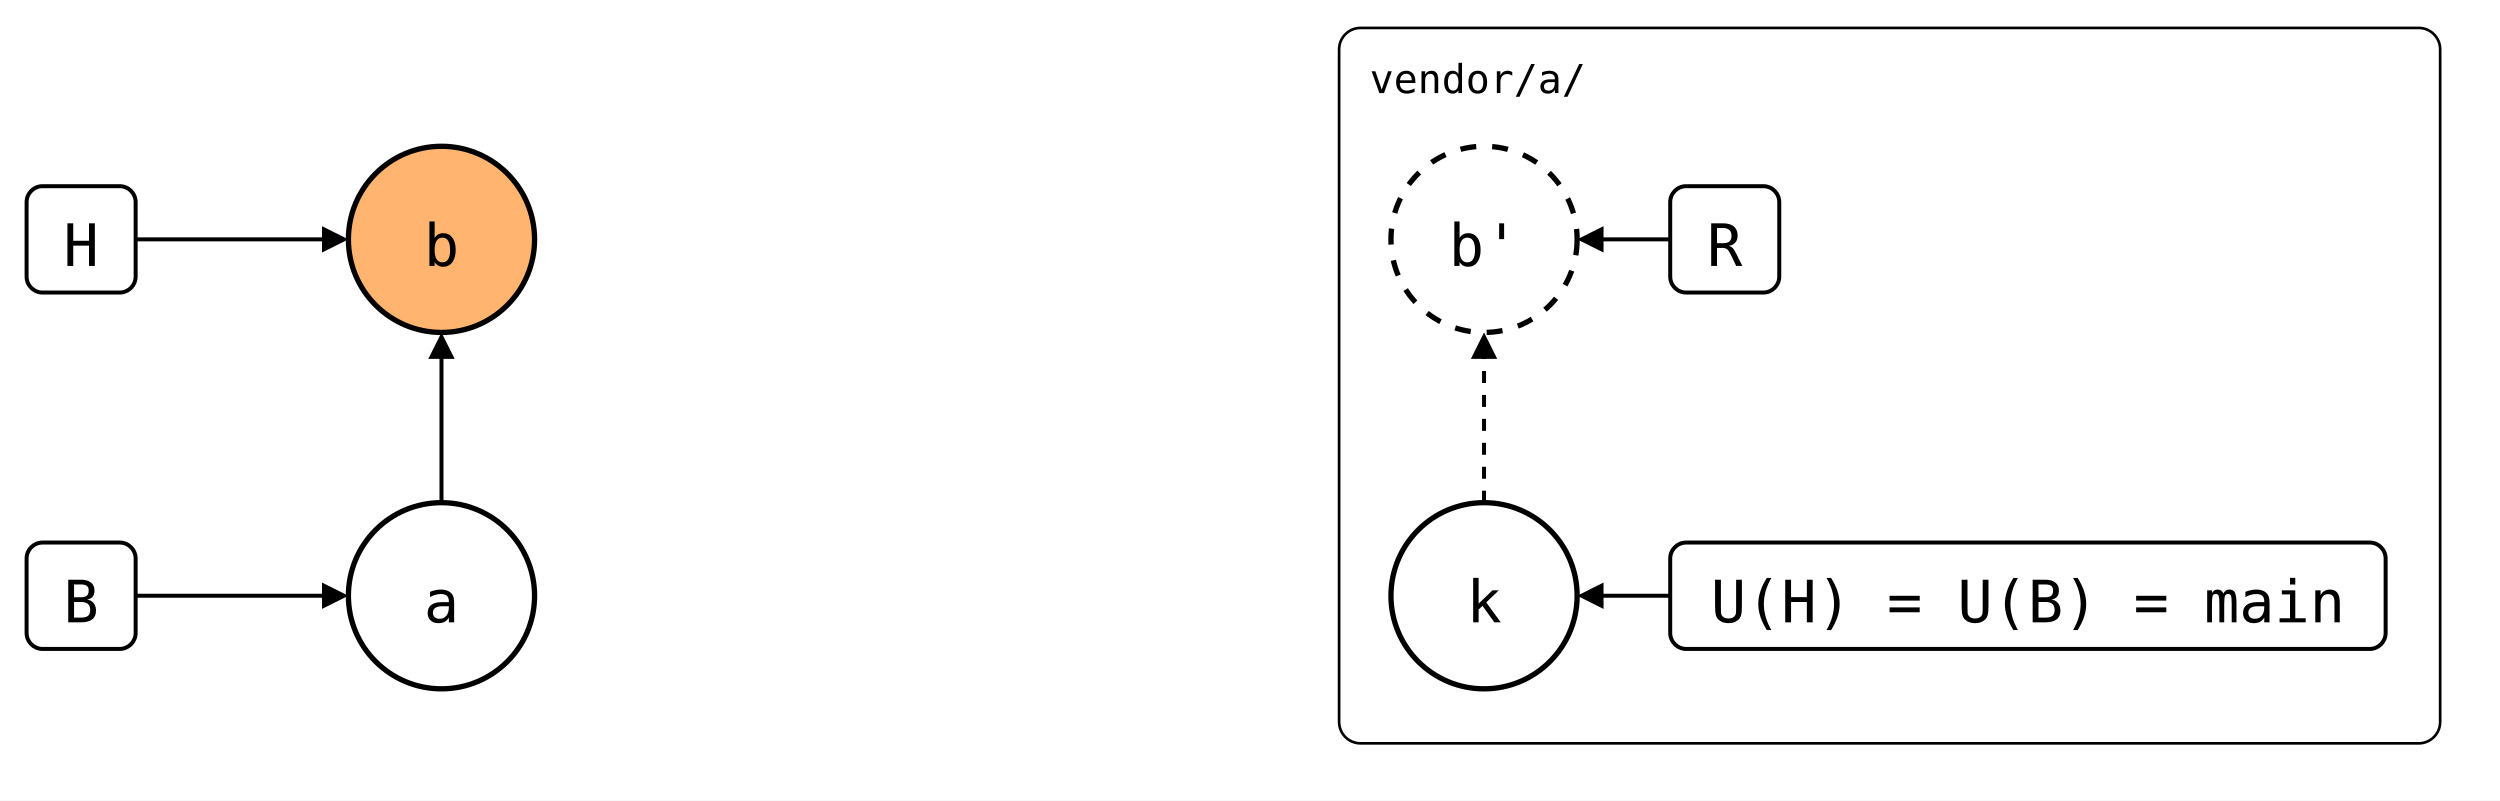
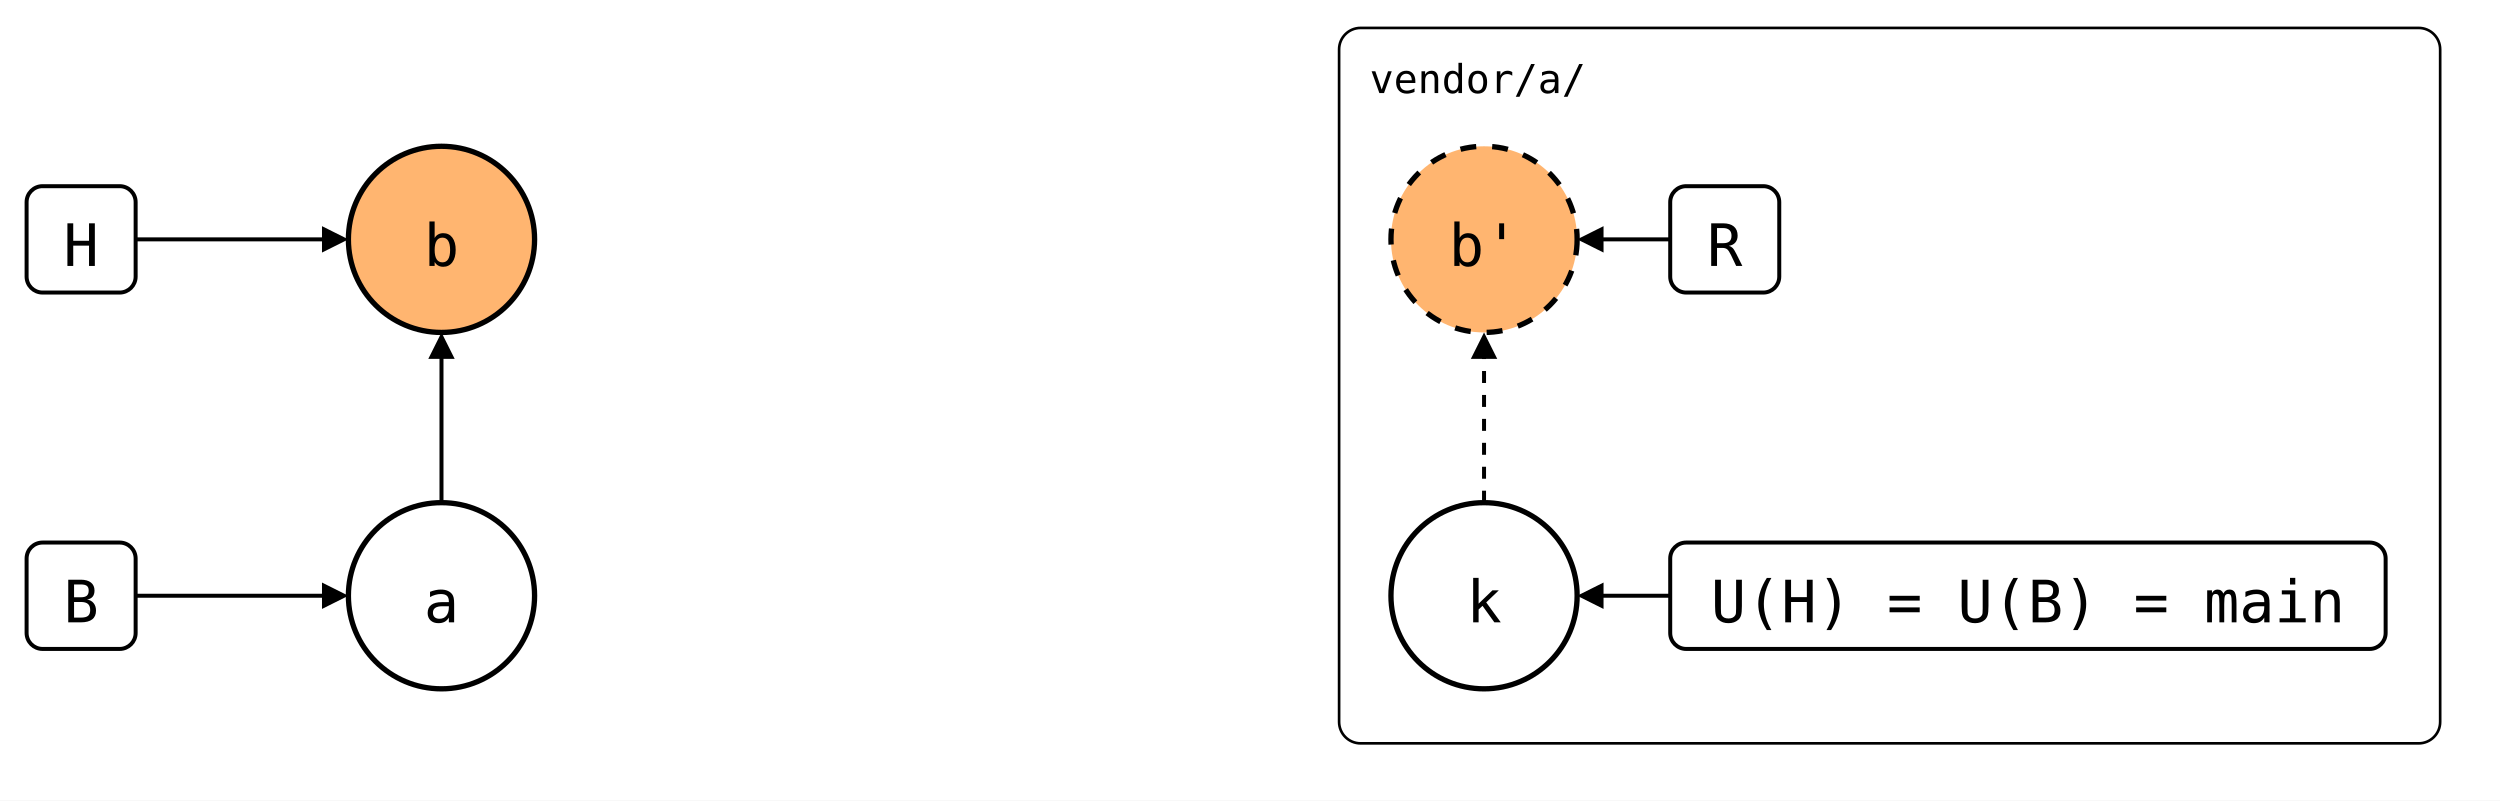
- <svg xmlns="http://www.w3.org/2000/svg" style="background: #ffffff; background-color: light-dark(#ffffff, #121212); color-scheme: light dark;" version="1.1" width="940px" height="301px" viewBox="0 0 940 301" id="ge-svg-cxWFNTIQR5g5Bb3IBN1F" content="&lt;mxfile host=&quot;Electron&quot;&gt;&#10;  &lt;diagram name=&quot;feature-branch-from-main&quot; id=&quot;feature-branch-from-main&quot;&gt;&#10;    &lt;mxGraphModel grid=&quot;0&quot; gridSize=&quot;10&quot; guides=&quot;1&quot; tooltips=&quot;1&quot; connect=&quot;1&quot; arrows=&quot;1&quot; fold=&quot;0&quot; page=&quot;0&quot; pageScale=&quot;1&quot; pageWidth=&quot;850&quot; pageHeight=&quot;1100&quot; background=&quot;#ffffff&quot; math=&quot;0&quot; shadow=&quot;0&quot;&gt;&#10;      &lt;root&gt;&#10;        &lt;mxCell id=&quot;0&quot; /&gt;&#10;        &lt;mxCell id=&quot;1&quot; parent=&quot;0&quot; /&gt;&#10;        &lt;mxCell id=&quot;lane&quot; parent=&quot;1&quot; style=&quot;rounded=1;arcSize=3;fillColor=none;strokeWidth=1;fontSize=15;verticalAlign=top;align=left;spacingLeft=10;spacingTop=4;fontFamily=Roboto Mono,monospace;&quot; value=&quot;vendor/a/&quot; vertex=&quot;1&quot;&gt;&#10;          &lt;mxGeometry height=&quot;269&quot; width=&quot;414&quot; x=&quot;601&quot; y=&quot;29&quot; as=&quot;geometry&quot; /&gt;&#10;        &lt;/mxCell&gt;&#10;        &lt;mxCell id=&quot;a&quot; parent=&quot;1&quot; style=&quot;ellipse;aspect=fixed;strokeWidth=2;fontSize=22;fontFamily=Roboto Mono,monospace;&quot; value=&quot;a&quot; vertex=&quot;1&quot;&gt;&#10;          &lt;mxGeometry height=&quot;70&quot; width=&quot;70&quot; x=&quot;229&quot; y=&quot;208&quot; as=&quot;geometry&quot; /&gt;&#10;        &lt;/mxCell&gt;&#10;        &lt;mxCell id=&quot;b&quot; parent=&quot;1&quot; style=&quot;ellipse;aspect=fixed;strokeWidth=2;fontSize=22;fontFamily=Roboto Mono,monospace;fillColor=#FFB570;&quot; value=&quot;b&quot; vertex=&quot;1&quot;&gt;&#10;          &lt;mxGeometry height=&quot;70&quot; width=&quot;70&quot; x=&quot;229&quot; y=&quot;74&quot; as=&quot;geometry&quot; /&gt;&#10;        &lt;/mxCell&gt;&#10;        &lt;mxCell id=&quot;k&quot; parent=&quot;1&quot; style=&quot;ellipse;aspect=fixed;strokeWidth=2;fontSize=22;fontFamily=Roboto Mono,monospace;&quot; value=&quot;k&quot; vertex=&quot;1&quot;&gt;&#10;          &lt;mxGeometry height=&quot;70&quot; width=&quot;70&quot; x=&quot;621&quot; y=&quot;208&quot; as=&quot;geometry&quot; /&gt;&#10;        &lt;/mxCell&gt;&#10;        &lt;mxCell id=&quot;b_&quot; parent=&quot;1&quot; style=&quot;ellipse;aspect=fixed;strokeWidth=2;fontSize=22;fontFamily=Roboto Mono,monospace;dashed=1;&quot; value=&quot;b&amp;#39;&quot; vertex=&quot;1&quot;&gt;&#10;          &lt;mxGeometry height=&quot;70&quot; width=&quot;70&quot; x=&quot;621&quot; y=&quot;74&quot; as=&quot;geometry&quot; /&gt;&#10;        &lt;/mxCell&gt;&#10;        &lt;mxCell id=&quot;box0&quot; parent=&quot;1&quot; style=&quot;rounded=1;strokeWidth=1.5;fontSize=22;fontFamily=Roboto Mono,monospace;&quot; value=&quot;H&quot; vertex=&quot;1&quot;&gt;&#10;          &lt;mxGeometry height=&quot;40&quot; width=&quot;41&quot; x=&quot;108&quot; y=&quot;89&quot; as=&quot;geometry&quot; /&gt;&#10;        &lt;/mxCell&gt;&#10;        &lt;mxCell id=&quot;e0&quot; edge=&quot;1&quot; parent=&quot;1&quot; source=&quot;box0&quot; style=&quot;endArrow=block;endFill=1;html=1;strokeWidth=1.5;rounded=0;&quot; target=&quot;b&quot;&gt;&#10;          &lt;mxGeometry relative=&quot;1&quot; as=&quot;geometry&quot; /&gt;&#10;        &lt;/mxCell&gt;&#10;        &lt;mxCell id=&quot;box1&quot; parent=&quot;1&quot; style=&quot;rounded=1;strokeWidth=1.5;fontSize=22;fontFamily=Roboto Mono,monospace;&quot; value=&quot;B&quot; vertex=&quot;1&quot;&gt;&#10;          &lt;mxGeometry height=&quot;40&quot; width=&quot;41&quot; x=&quot;108&quot; y=&quot;223&quot; as=&quot;geometry&quot; /&gt;&#10;        &lt;/mxCell&gt;&#10;        &lt;mxCell id=&quot;e1&quot; edge=&quot;1&quot; parent=&quot;1&quot; source=&quot;box1&quot; style=&quot;endArrow=block;endFill=1;html=1;strokeWidth=1.5;rounded=0;&quot; target=&quot;a&quot;&gt;&#10;          &lt;mxGeometry relative=&quot;1&quot; as=&quot;geometry&quot; /&gt;&#10;        &lt;/mxCell&gt;&#10;        &lt;mxCell id=&quot;box2&quot; parent=&quot;1&quot; style=&quot;rounded=1;strokeWidth=1.5;fontSize=22;fontFamily=Roboto Mono,monospace;&quot; value=&quot;U(H) = U(B) = main&quot; vertex=&quot;1&quot;&gt;&#10;          &lt;mxGeometry height=&quot;40&quot; width=&quot;269&quot; x=&quot;726&quot; y=&quot;223&quot; as=&quot;geometry&quot; /&gt;&#10;        &lt;/mxCell&gt;&#10;        &lt;mxCell id=&quot;e2&quot; edge=&quot;1&quot; parent=&quot;1&quot; source=&quot;box2&quot; style=&quot;endArrow=block;endFill=1;html=1;strokeWidth=1.5;rounded=0;&quot; target=&quot;k&quot;&gt;&#10;          &lt;mxGeometry relative=&quot;1&quot; as=&quot;geometry&quot; /&gt;&#10;        &lt;/mxCell&gt;&#10;        &lt;mxCell id=&quot;box3&quot; parent=&quot;1&quot; style=&quot;rounded=1;strokeWidth=1.5;fontSize=22;fontFamily=Roboto Mono,monospace;&quot; value=&quot;R&quot; vertex=&quot;1&quot;&gt;&#10;          &lt;mxGeometry height=&quot;40&quot; width=&quot;41&quot; x=&quot;726&quot; y=&quot;89&quot; as=&quot;geometry&quot; /&gt;&#10;        &lt;/mxCell&gt;&#10;        &lt;mxCell id=&quot;e3&quot; edge=&quot;1&quot; parent=&quot;1&quot; source=&quot;box3&quot; style=&quot;endArrow=block;endFill=1;html=1;strokeWidth=1.5;rounded=0;&quot; target=&quot;b_&quot;&gt;&#10;          &lt;mxGeometry relative=&quot;1&quot; as=&quot;geometry&quot; /&gt;&#10;        &lt;/mxCell&gt;&#10;        &lt;mxCell id=&quot;e4&quot; edge=&quot;1&quot; parent=&quot;1&quot; source=&quot;a&quot; style=&quot;endArrow=block;endFill=1;html=1;strokeWidth=1.5;rounded=0;&quot; target=&quot;b&quot;&gt;&#10;          &lt;mxGeometry relative=&quot;1&quot; as=&quot;geometry&quot; /&gt;&#10;        &lt;/mxCell&gt;&#10;        &lt;mxCell id=&quot;e5&quot; edge=&quot;1&quot; parent=&quot;1&quot; source=&quot;k&quot; style=&quot;endArrow=block;endFill=1;html=1;strokeWidth=1.5;rounded=0;dashed=1;&quot; target=&quot;b_&quot;&gt;&#10;          &lt;mxGeometry relative=&quot;1&quot; as=&quot;geometry&quot; /&gt;&#10;        &lt;/mxCell&gt;&#10;      &lt;/root&gt;&#10;    &lt;/mxGraphModel&gt;&#10;  &lt;/diagram&gt;&#10;&lt;/mxfile&gt;&#10;">
-   <style type="text/css">@supports (color: light-dark(#000, #fff)) { #ge-svg-cxWFNTIQR5g5Bb3IBN1F { --ge-adaptive-bg: light-dark(#ffffff, var(--ge-dark-color, #121212)); } }</style>
+ <svg xmlns="http://www.w3.org/2000/svg" style="background: #ffffff; background-color: light-dark(#ffffff, #121212); color-scheme: light dark;" version="1.1" width="940px" height="301px" viewBox="0 0 940 301" id="ge-svg-s-rKCFqYib4JSEo-FHFM" content="&lt;mxfile host=&quot;Electron&quot;&gt;&#10;  &lt;diagram name=&quot;feature-branch-from-main&quot; id=&quot;feature-branch-from-main&quot;&gt;&#10;    &lt;mxGraphModel grid=&quot;0&quot; gridSize=&quot;10&quot; guides=&quot;1&quot; tooltips=&quot;1&quot; connect=&quot;1&quot; arrows=&quot;1&quot; fold=&quot;0&quot; page=&quot;0&quot; pageScale=&quot;1&quot; pageWidth=&quot;850&quot; pageHeight=&quot;1100&quot; background=&quot;#ffffff&quot; math=&quot;0&quot; shadow=&quot;0&quot;&gt;&#10;      &lt;root&gt;&#10;        &lt;mxCell id=&quot;0&quot; /&gt;&#10;        &lt;mxCell id=&quot;1&quot; parent=&quot;0&quot; /&gt;&#10;        &lt;mxCell id=&quot;lane&quot; parent=&quot;1&quot; style=&quot;rounded=1;arcSize=3;fillColor=none;strokeWidth=1;fontSize=15;verticalAlign=top;align=left;spacingLeft=10;spacingTop=4;fontFamily=Roboto Mono,monospace;&quot; value=&quot;vendor/a/&quot; vertex=&quot;1&quot;&gt;&#10;          &lt;mxGeometry height=&quot;269&quot; width=&quot;414&quot; x=&quot;601&quot; y=&quot;29&quot; as=&quot;geometry&quot; /&gt;&#10;        &lt;/mxCell&gt;&#10;        &lt;mxCell id=&quot;a&quot; parent=&quot;1&quot; style=&quot;ellipse;aspect=fixed;strokeWidth=2;fontSize=22;fontFamily=Roboto Mono,monospace;&quot; value=&quot;a&quot; vertex=&quot;1&quot;&gt;&#10;          &lt;mxGeometry height=&quot;70&quot; width=&quot;70&quot; x=&quot;229&quot; y=&quot;208&quot; as=&quot;geometry&quot; /&gt;&#10;        &lt;/mxCell&gt;&#10;        &lt;mxCell id=&quot;b&quot; parent=&quot;1&quot; style=&quot;ellipse;aspect=fixed;strokeWidth=2;fontSize=22;fontFamily=Roboto Mono,monospace;fillColor=#FFB570;&quot; value=&quot;b&quot; vertex=&quot;1&quot;&gt;&#10;          &lt;mxGeometry height=&quot;70&quot; width=&quot;70&quot; x=&quot;229&quot; y=&quot;74&quot; as=&quot;geometry&quot; /&gt;&#10;        &lt;/mxCell&gt;&#10;        &lt;mxCell id=&quot;k&quot; parent=&quot;1&quot; style=&quot;ellipse;aspect=fixed;strokeWidth=2;fontSize=22;fontFamily=Roboto Mono,monospace;&quot; value=&quot;k&quot; vertex=&quot;1&quot;&gt;&#10;          &lt;mxGeometry height=&quot;70&quot; width=&quot;70&quot; x=&quot;621&quot; y=&quot;208&quot; as=&quot;geometry&quot; /&gt;&#10;        &lt;/mxCell&gt;&#10;        &lt;mxCell id=&quot;b_&quot; parent=&quot;1&quot; style=&quot;ellipse;aspect=fixed;strokeWidth=2;fontSize=22;fontFamily=Roboto Mono,monospace;dashed=1;fillColor=#FFB570;&quot; value=&quot;b&amp;#39;&quot; vertex=&quot;1&quot;&gt;&#10;          &lt;mxGeometry height=&quot;70&quot; width=&quot;70&quot; x=&quot;621&quot; y=&quot;74&quot; as=&quot;geometry&quot; /&gt;&#10;        &lt;/mxCell&gt;&#10;        &lt;mxCell id=&quot;box0&quot; parent=&quot;1&quot; style=&quot;rounded=1;strokeWidth=1.5;fontSize=22;fontFamily=Roboto Mono,monospace;&quot; value=&quot;H&quot; vertex=&quot;1&quot;&gt;&#10;          &lt;mxGeometry height=&quot;40&quot; width=&quot;41&quot; x=&quot;108&quot; y=&quot;89&quot; as=&quot;geometry&quot; /&gt;&#10;        &lt;/mxCell&gt;&#10;        &lt;mxCell id=&quot;e0&quot; edge=&quot;1&quot; parent=&quot;1&quot; source=&quot;box0&quot; style=&quot;endArrow=block;endFill=1;html=1;strokeWidth=1.5;rounded=0;&quot; target=&quot;b&quot;&gt;&#10;          &lt;mxGeometry relative=&quot;1&quot; as=&quot;geometry&quot; /&gt;&#10;        &lt;/mxCell&gt;&#10;        &lt;mxCell id=&quot;box1&quot; parent=&quot;1&quot; style=&quot;rounded=1;strokeWidth=1.5;fontSize=22;fontFamily=Roboto Mono,monospace;&quot; value=&quot;B&quot; vertex=&quot;1&quot;&gt;&#10;          &lt;mxGeometry height=&quot;40&quot; width=&quot;41&quot; x=&quot;108&quot; y=&quot;223&quot; as=&quot;geometry&quot; /&gt;&#10;        &lt;/mxCell&gt;&#10;        &lt;mxCell id=&quot;e1&quot; edge=&quot;1&quot; parent=&quot;1&quot; source=&quot;box1&quot; style=&quot;endArrow=block;endFill=1;html=1;strokeWidth=1.5;rounded=0;&quot; target=&quot;a&quot;&gt;&#10;          &lt;mxGeometry relative=&quot;1&quot; as=&quot;geometry&quot; /&gt;&#10;        &lt;/mxCell&gt;&#10;        &lt;mxCell id=&quot;box2&quot; parent=&quot;1&quot; style=&quot;rounded=1;strokeWidth=1.5;fontSize=22;fontFamily=Roboto Mono,monospace;&quot; value=&quot;U(H) = U(B) = main&quot; vertex=&quot;1&quot;&gt;&#10;          &lt;mxGeometry height=&quot;40&quot; width=&quot;269&quot; x=&quot;726&quot; y=&quot;223&quot; as=&quot;geometry&quot; /&gt;&#10;        &lt;/mxCell&gt;&#10;        &lt;mxCell id=&quot;e2&quot; edge=&quot;1&quot; parent=&quot;1&quot; source=&quot;box2&quot; style=&quot;endArrow=block;endFill=1;html=1;strokeWidth=1.5;rounded=0;&quot; target=&quot;k&quot;&gt;&#10;          &lt;mxGeometry relative=&quot;1&quot; as=&quot;geometry&quot; /&gt;&#10;        &lt;/mxCell&gt;&#10;        &lt;mxCell id=&quot;box3&quot; parent=&quot;1&quot; style=&quot;rounded=1;strokeWidth=1.5;fontSize=22;fontFamily=Roboto Mono,monospace;&quot; value=&quot;R&quot; vertex=&quot;1&quot;&gt;&#10;          &lt;mxGeometry height=&quot;40&quot; width=&quot;41&quot; x=&quot;726&quot; y=&quot;89&quot; as=&quot;geometry&quot; /&gt;&#10;        &lt;/mxCell&gt;&#10;        &lt;mxCell id=&quot;e3&quot; edge=&quot;1&quot; parent=&quot;1&quot; source=&quot;box3&quot; style=&quot;endArrow=block;endFill=1;html=1;strokeWidth=1.5;rounded=0;&quot; target=&quot;b_&quot;&gt;&#10;          &lt;mxGeometry relative=&quot;1&quot; as=&quot;geometry&quot; /&gt;&#10;        &lt;/mxCell&gt;&#10;        &lt;mxCell id=&quot;e4&quot; edge=&quot;1&quot; parent=&quot;1&quot; source=&quot;a&quot; style=&quot;endArrow=block;endFill=1;html=1;strokeWidth=1.5;rounded=0;&quot; target=&quot;b&quot;&gt;&#10;          &lt;mxGeometry relative=&quot;1&quot; as=&quot;geometry&quot; /&gt;&#10;        &lt;/mxCell&gt;&#10;        &lt;mxCell id=&quot;e5&quot; edge=&quot;1&quot; parent=&quot;1&quot; source=&quot;k&quot; style=&quot;endArrow=block;endFill=1;html=1;strokeWidth=1.5;rounded=0;dashed=1;&quot; target=&quot;b_&quot;&gt;&#10;          &lt;mxGeometry relative=&quot;1&quot; as=&quot;geometry&quot; /&gt;&#10;        &lt;/mxCell&gt;&#10;      &lt;/root&gt;&#10;    &lt;/mxGraphModel&gt;&#10;  &lt;/diagram&gt;&#10;&lt;/mxfile&gt;&#10;">
+   <style type="text/css">@supports (color: light-dark(#000, #fff)) { #ge-svg-s-rKCFqYib4JSEo-FHFM { --ge-adaptive-bg: light-dark(#ffffff, var(--ge-dark-color, #121212)); } }</style>
  <defs />
  <rect fill="#ffffff" width="100%" height="100%" x="0" y="0" style="fill: light-dark(rgb(255, 255, 255), rgb(18, 18, 18));" />
  <g>
    <g data-cell-id="0">
      <g data-cell-id="1">
        <g data-cell-id="lane">
          <g transform="translate(0.5,0.5)">
            <rect x="503" y="10" width="414" height="269" rx="8.07" ry="8.07" fill="none" stroke="#000000" pointer-events="all" style="stroke: light-dark(rgb(0, 0, 0), rgb(255, 255, 255));" />
          </g>
          <g>
            <g fill="#000000" font-family="'Roboto Mono', monospace" text-anchor="start" font-size="15px" style="fill: light-dark(rgb(0, 0, 0), rgb(255, 255, 255));">
              <text x="515" y="35">vendor/a/</text>
            </g>
          </g>
        </g>
        <g data-cell-id="a">
          <g>
            <ellipse cx="166" cy="224" rx="35" ry="35" fill="#ffffff" stroke="#000000" stroke-width="2" pointer-events="all" style="fill: var(--ge-adaptive-bg, #ffffff); stroke: light-dark(rgb(0, 0, 0), rgb(255, 255, 255));" />
          </g>
          <g>
            <g fill="#000000" font-family="'Roboto Mono', monospace" text-anchor="middle" font-size="22px" style="fill: light-dark(rgb(0, 0, 0), rgb(255, 255, 255));">
              <text x="166" y="234">a</text>
            </g>
          </g>
        </g>
        <g data-cell-id="b">
          <g>
            <ellipse cx="166" cy="90" rx="35" ry="35" fill="#ffb570" stroke="#000000" stroke-width="2" pointer-events="all" style="fill: light-dark(rgb(255, 181, 112), rgb(126, 63, 3)); stroke: light-dark(rgb(0, 0, 0), rgb(255, 255, 255));" />
          </g>
          <g>
            <g fill="#000000" font-family="'Roboto Mono', monospace" text-anchor="middle" font-size="22px" style="fill: light-dark(rgb(0, 0, 0), rgb(255, 255, 255));">
              <text x="166" y="100">b</text>
            </g>
          </g>
        </g>
        <g data-cell-id="k">
          <g>
            <ellipse cx="558" cy="224" rx="35" ry="35" fill="#ffffff" stroke="#000000" stroke-width="2" pointer-events="all" style="fill: var(--ge-adaptive-bg, #ffffff); stroke: light-dark(rgb(0, 0, 0), rgb(255, 255, 255));" />
          </g>
          <g>
            <g fill="#000000" font-family="'Roboto Mono', monospace" text-anchor="middle" font-size="22px" style="fill: light-dark(rgb(0, 0, 0), rgb(255, 255, 255));">
              <text x="558" y="234">k</text>
            </g>
          </g>
        </g>
        <g data-cell-id="b_">
          <g>
-             <ellipse cx="558" cy="90" rx="35" ry="35" fill="#ffffff" stroke="#000000" stroke-width="2" stroke-dasharray="6 6" pointer-events="all" style="fill: var(--ge-adaptive-bg, #ffffff); stroke: light-dark(rgb(0, 0, 0), rgb(255, 255, 255));" />
+             <ellipse cx="558" cy="90" rx="35" ry="35" fill="#ffb570" stroke="#000000" stroke-width="2" stroke-dasharray="6 6" pointer-events="all" style="fill: light-dark(rgb(255, 181, 112), rgb(126, 63, 3)); stroke: light-dark(rgb(0, 0, 0), rgb(255, 255, 255));" />
          </g>
          <g>
            <g fill="#000000" font-family="'Roboto Mono', monospace" text-anchor="middle" font-size="22px" style="fill: light-dark(rgb(0, 0, 0), rgb(255, 255, 255));">
              <text x="558" y="100">b'</text>
            </g>
          </g>
        </g>
        <g data-cell-id="box0">
          <g>
            <rect x="10" y="70" width="41" height="40" rx="6" ry="6" fill="#ffffff" stroke="#000000" stroke-width="1.5" pointer-events="all" style="fill: var(--ge-adaptive-bg, #ffffff); stroke: light-dark(rgb(0, 0, 0), rgb(255, 255, 255));" />
          </g>
          <g>
            <g fill="#000000" font-family="'Roboto Mono', monospace" text-anchor="middle" font-size="22px" style="fill: light-dark(rgb(0, 0, 0), rgb(255, 255, 255));">
              <text x="30.5" y="100">H</text>
            </g>
          </g>
        </g>
        <g data-cell-id="e0">
          <g>
            <path d="M 51 90 L 121.82 90" fill="none" stroke="#000000" stroke-width="1.5" stroke-miterlimit="10" pointer-events="stroke" style="stroke: light-dark(rgb(0, 0, 0), rgb(255, 255, 255));" />
            <path d="M 129.32 90 L 121.82 93.75 L 121.82 86.25 Z" fill="#000000" stroke="#000000" stroke-width="1.5" stroke-miterlimit="10" pointer-events="all" style="fill: light-dark(rgb(0, 0, 0), rgb(255, 255, 255)); stroke: light-dark(rgb(0, 0, 0), rgb(255, 255, 255));" />
          </g>
        </g>
        <g data-cell-id="box1">
          <g>
            <rect x="10" y="204" width="41" height="40" rx="6" ry="6" fill="#ffffff" stroke="#000000" stroke-width="1.5" pointer-events="all" style="fill: var(--ge-adaptive-bg, #ffffff); stroke: light-dark(rgb(0, 0, 0), rgb(255, 255, 255));" />
          </g>
          <g>
            <g fill="#000000" font-family="'Roboto Mono', monospace" text-anchor="middle" font-size="22px" style="fill: light-dark(rgb(0, 0, 0), rgb(255, 255, 255));">
              <text x="30.5" y="234">B</text>
            </g>
          </g>
        </g>
        <g data-cell-id="e1">
          <g>
            <path d="M 51 224 L 121.82 224" fill="none" stroke="#000000" stroke-width="1.5" stroke-miterlimit="10" pointer-events="stroke" style="stroke: light-dark(rgb(0, 0, 0), rgb(255, 255, 255));" />
            <path d="M 129.32 224 L 121.82 227.75 L 121.82 220.25 Z" fill="#000000" stroke="#000000" stroke-width="1.5" stroke-miterlimit="10" pointer-events="all" style="fill: light-dark(rgb(0, 0, 0), rgb(255, 255, 255)); stroke: light-dark(rgb(0, 0, 0), rgb(255, 255, 255));" />
          </g>
        </g>
        <g data-cell-id="box2">
          <g>
            <rect x="628" y="204" width="269" height="40" rx="6" ry="6" fill="#ffffff" stroke="#000000" stroke-width="1.5" pointer-events="all" style="fill: var(--ge-adaptive-bg, #ffffff); stroke: light-dark(rgb(0, 0, 0), rgb(255, 255, 255));" />
          </g>
          <g>
            <g fill="#000000" font-family="'Roboto Mono', monospace" text-anchor="middle" font-size="22px" style="fill: light-dark(rgb(0, 0, 0), rgb(255, 255, 255));">
              <text x="762.5" y="234">U(H) = U(B) = main</text>
            </g>
          </g>
        </g>
        <g data-cell-id="e2">
          <g>
            <path d="M 628 224 L 602.18 224" fill="none" stroke="#000000" stroke-width="1.5" stroke-miterlimit="10" pointer-events="stroke" style="stroke: light-dark(rgb(0, 0, 0), rgb(255, 255, 255));" />
            <path d="M 594.68 224 L 602.18 220.25 L 602.18 227.75 Z" fill="#000000" stroke="#000000" stroke-width="1.5" stroke-miterlimit="10" pointer-events="all" style="fill: light-dark(rgb(0, 0, 0), rgb(255, 255, 255)); stroke: light-dark(rgb(0, 0, 0), rgb(255, 255, 255));" />
          </g>
        </g>
        <g data-cell-id="box3">
          <g>
            <rect x="628" y="70" width="41" height="40" rx="6" ry="6" fill="#ffffff" stroke="#000000" stroke-width="1.5" pointer-events="all" style="fill: var(--ge-adaptive-bg, #ffffff); stroke: light-dark(rgb(0, 0, 0), rgb(255, 255, 255));" />
          </g>
          <g>
            <g fill="#000000" font-family="'Roboto Mono', monospace" text-anchor="middle" font-size="22px" style="fill: light-dark(rgb(0, 0, 0), rgb(255, 255, 255));">
              <text x="648.5" y="100">R</text>
            </g>
          </g>
        </g>
        <g data-cell-id="e3">
          <g>
            <path d="M 628 90 L 602.18 90" fill="none" stroke="#000000" stroke-width="1.5" stroke-miterlimit="10" pointer-events="stroke" style="stroke: light-dark(rgb(0, 0, 0), rgb(255, 255, 255));" />
            <path d="M 594.68 90 L 602.18 86.25 L 602.18 93.75 Z" fill="#000000" stroke="#000000" stroke-width="1.5" stroke-miterlimit="10" pointer-events="all" style="fill: light-dark(rgb(0, 0, 0), rgb(255, 255, 255)); stroke: light-dark(rgb(0, 0, 0), rgb(255, 255, 255));" />
          </g>
        </g>
        <g data-cell-id="e4">
          <g>
            <path d="M 166 189 L 166 134.18" fill="none" stroke="#000000" stroke-width="1.5" stroke-miterlimit="10" pointer-events="stroke" style="stroke: light-dark(rgb(0, 0, 0), rgb(255, 255, 255));" />
            <path d="M 166 126.68 L 169.75 134.18 L 162.25 134.18 Z" fill="#000000" stroke="#000000" stroke-width="1.5" stroke-miterlimit="10" pointer-events="all" style="fill: light-dark(rgb(0, 0, 0), rgb(255, 255, 255)); stroke: light-dark(rgb(0, 0, 0), rgb(255, 255, 255));" />
          </g>
        </g>
        <g data-cell-id="e5">
          <g>
            <path d="M 558 189 L 558 134.18" fill="none" stroke="#000000" stroke-width="1.5" stroke-miterlimit="10" stroke-dasharray="4.5 4.5" pointer-events="stroke" style="stroke: light-dark(rgb(0, 0, 0), rgb(255, 255, 255));" />
            <path d="M 558 126.68 L 561.75 134.18 L 554.25 134.18 Z" fill="#000000" stroke="#000000" stroke-width="1.5" stroke-miterlimit="10" pointer-events="all" style="fill: light-dark(rgb(0, 0, 0), rgb(255, 255, 255)); stroke: light-dark(rgb(0, 0, 0), rgb(255, 255, 255));" />
          </g>
        </g>
      </g>
    </g>
  </g>
</svg>
